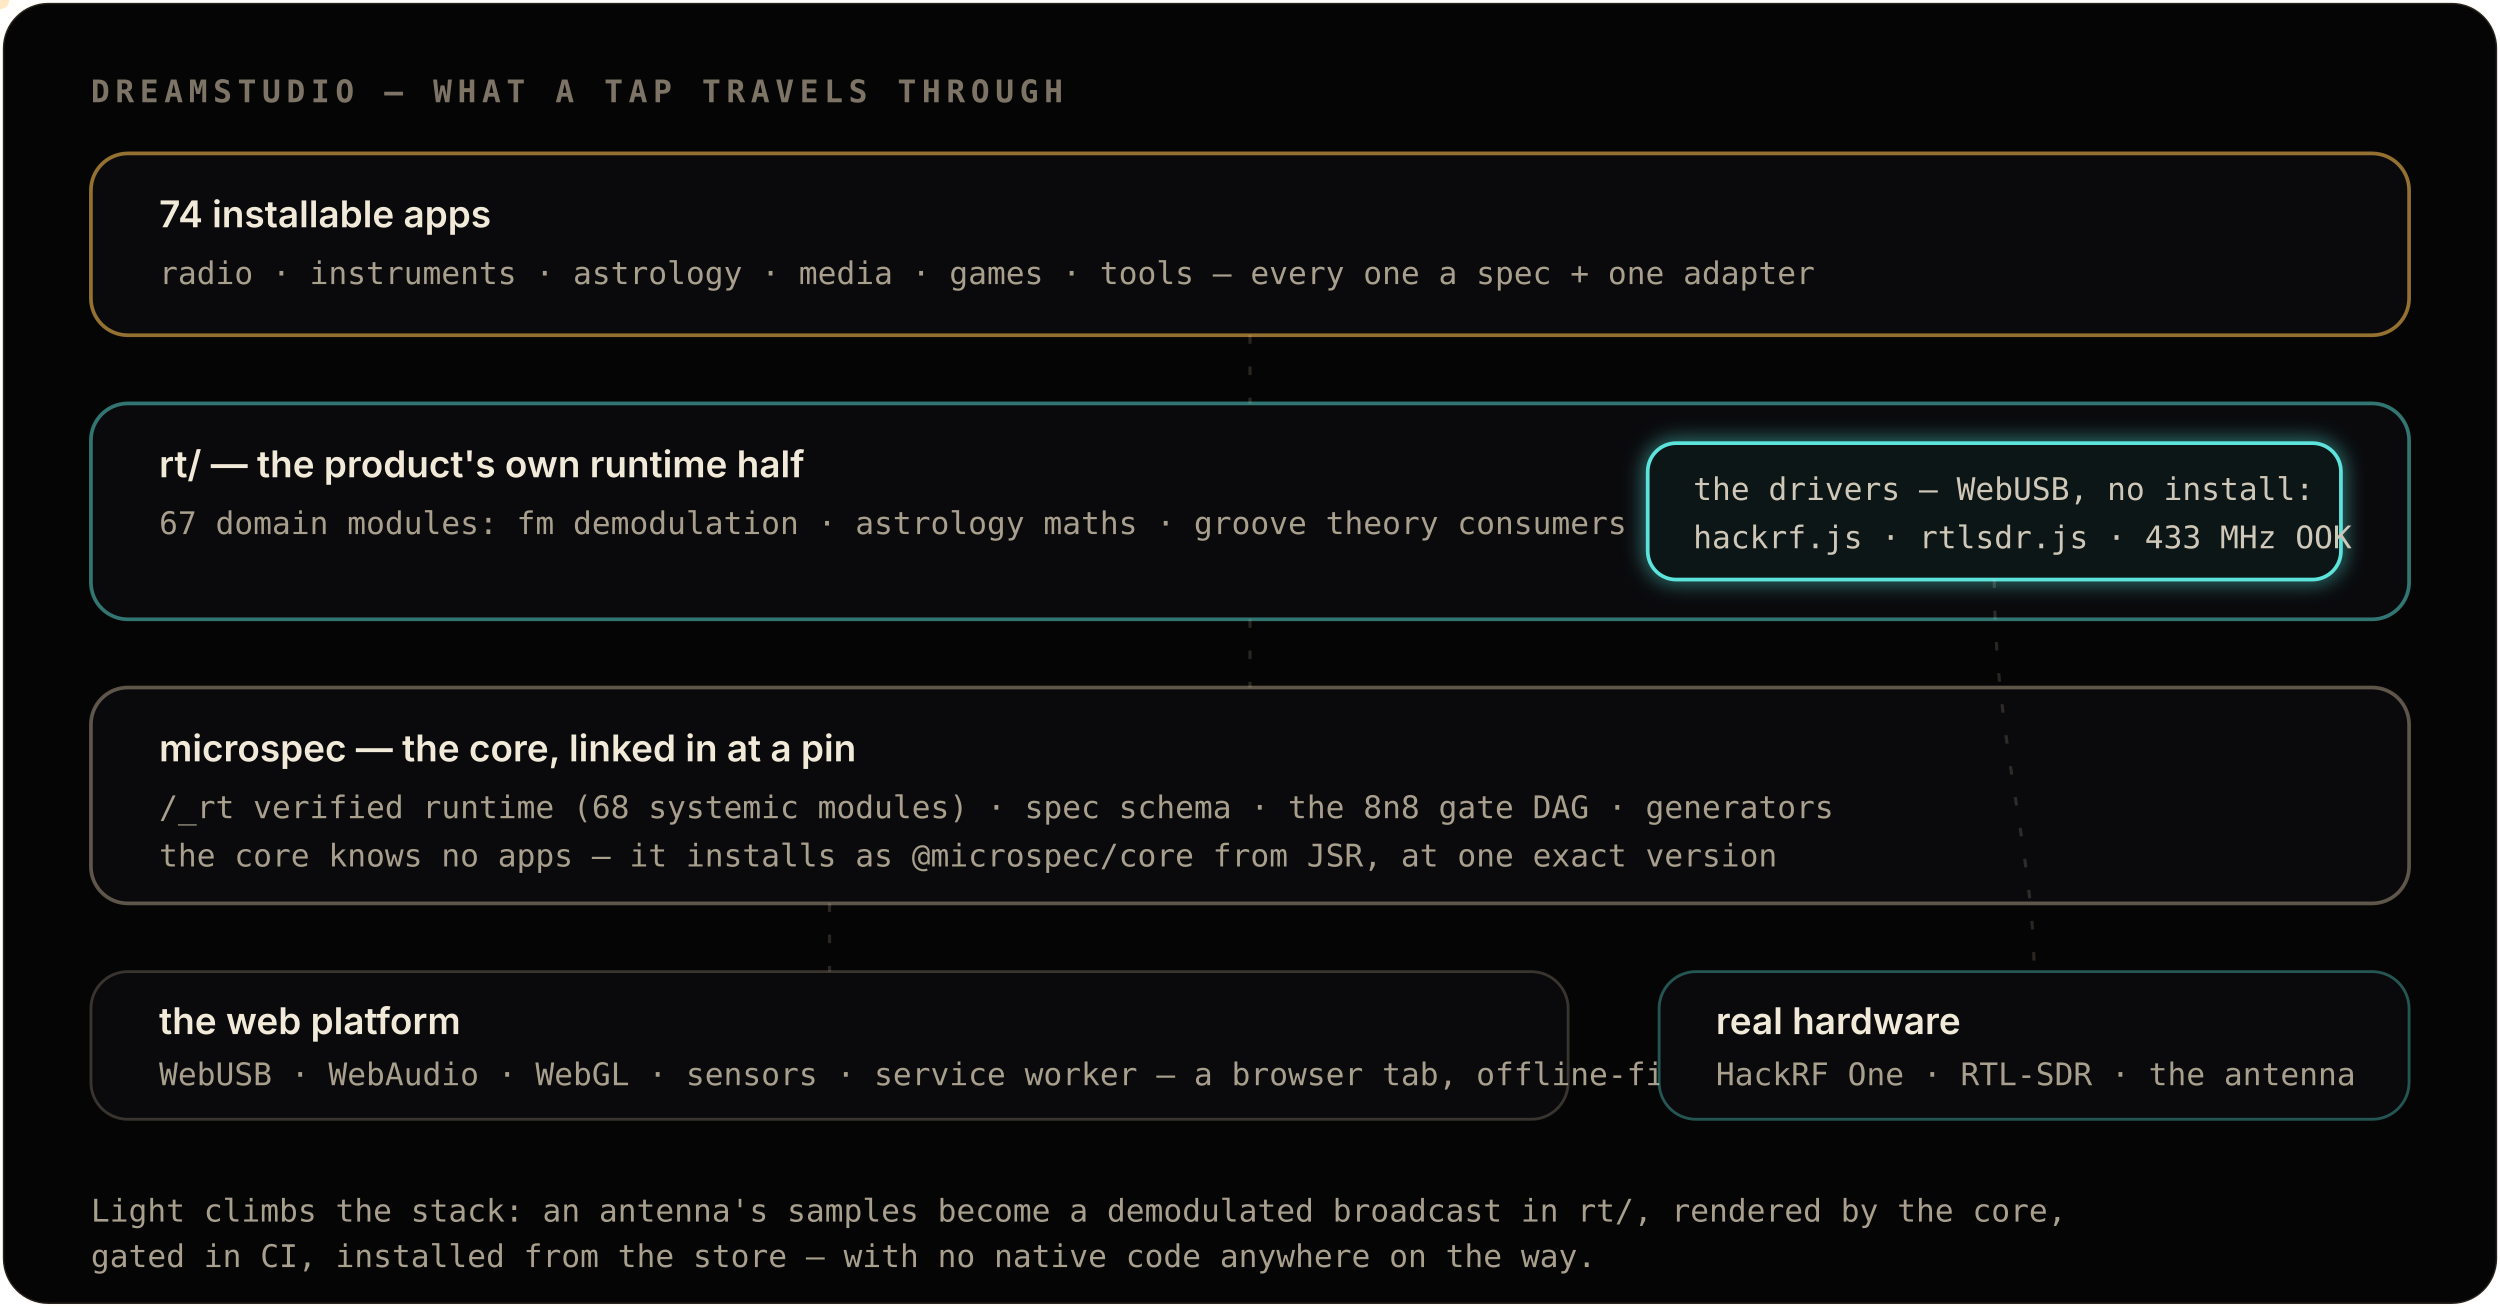
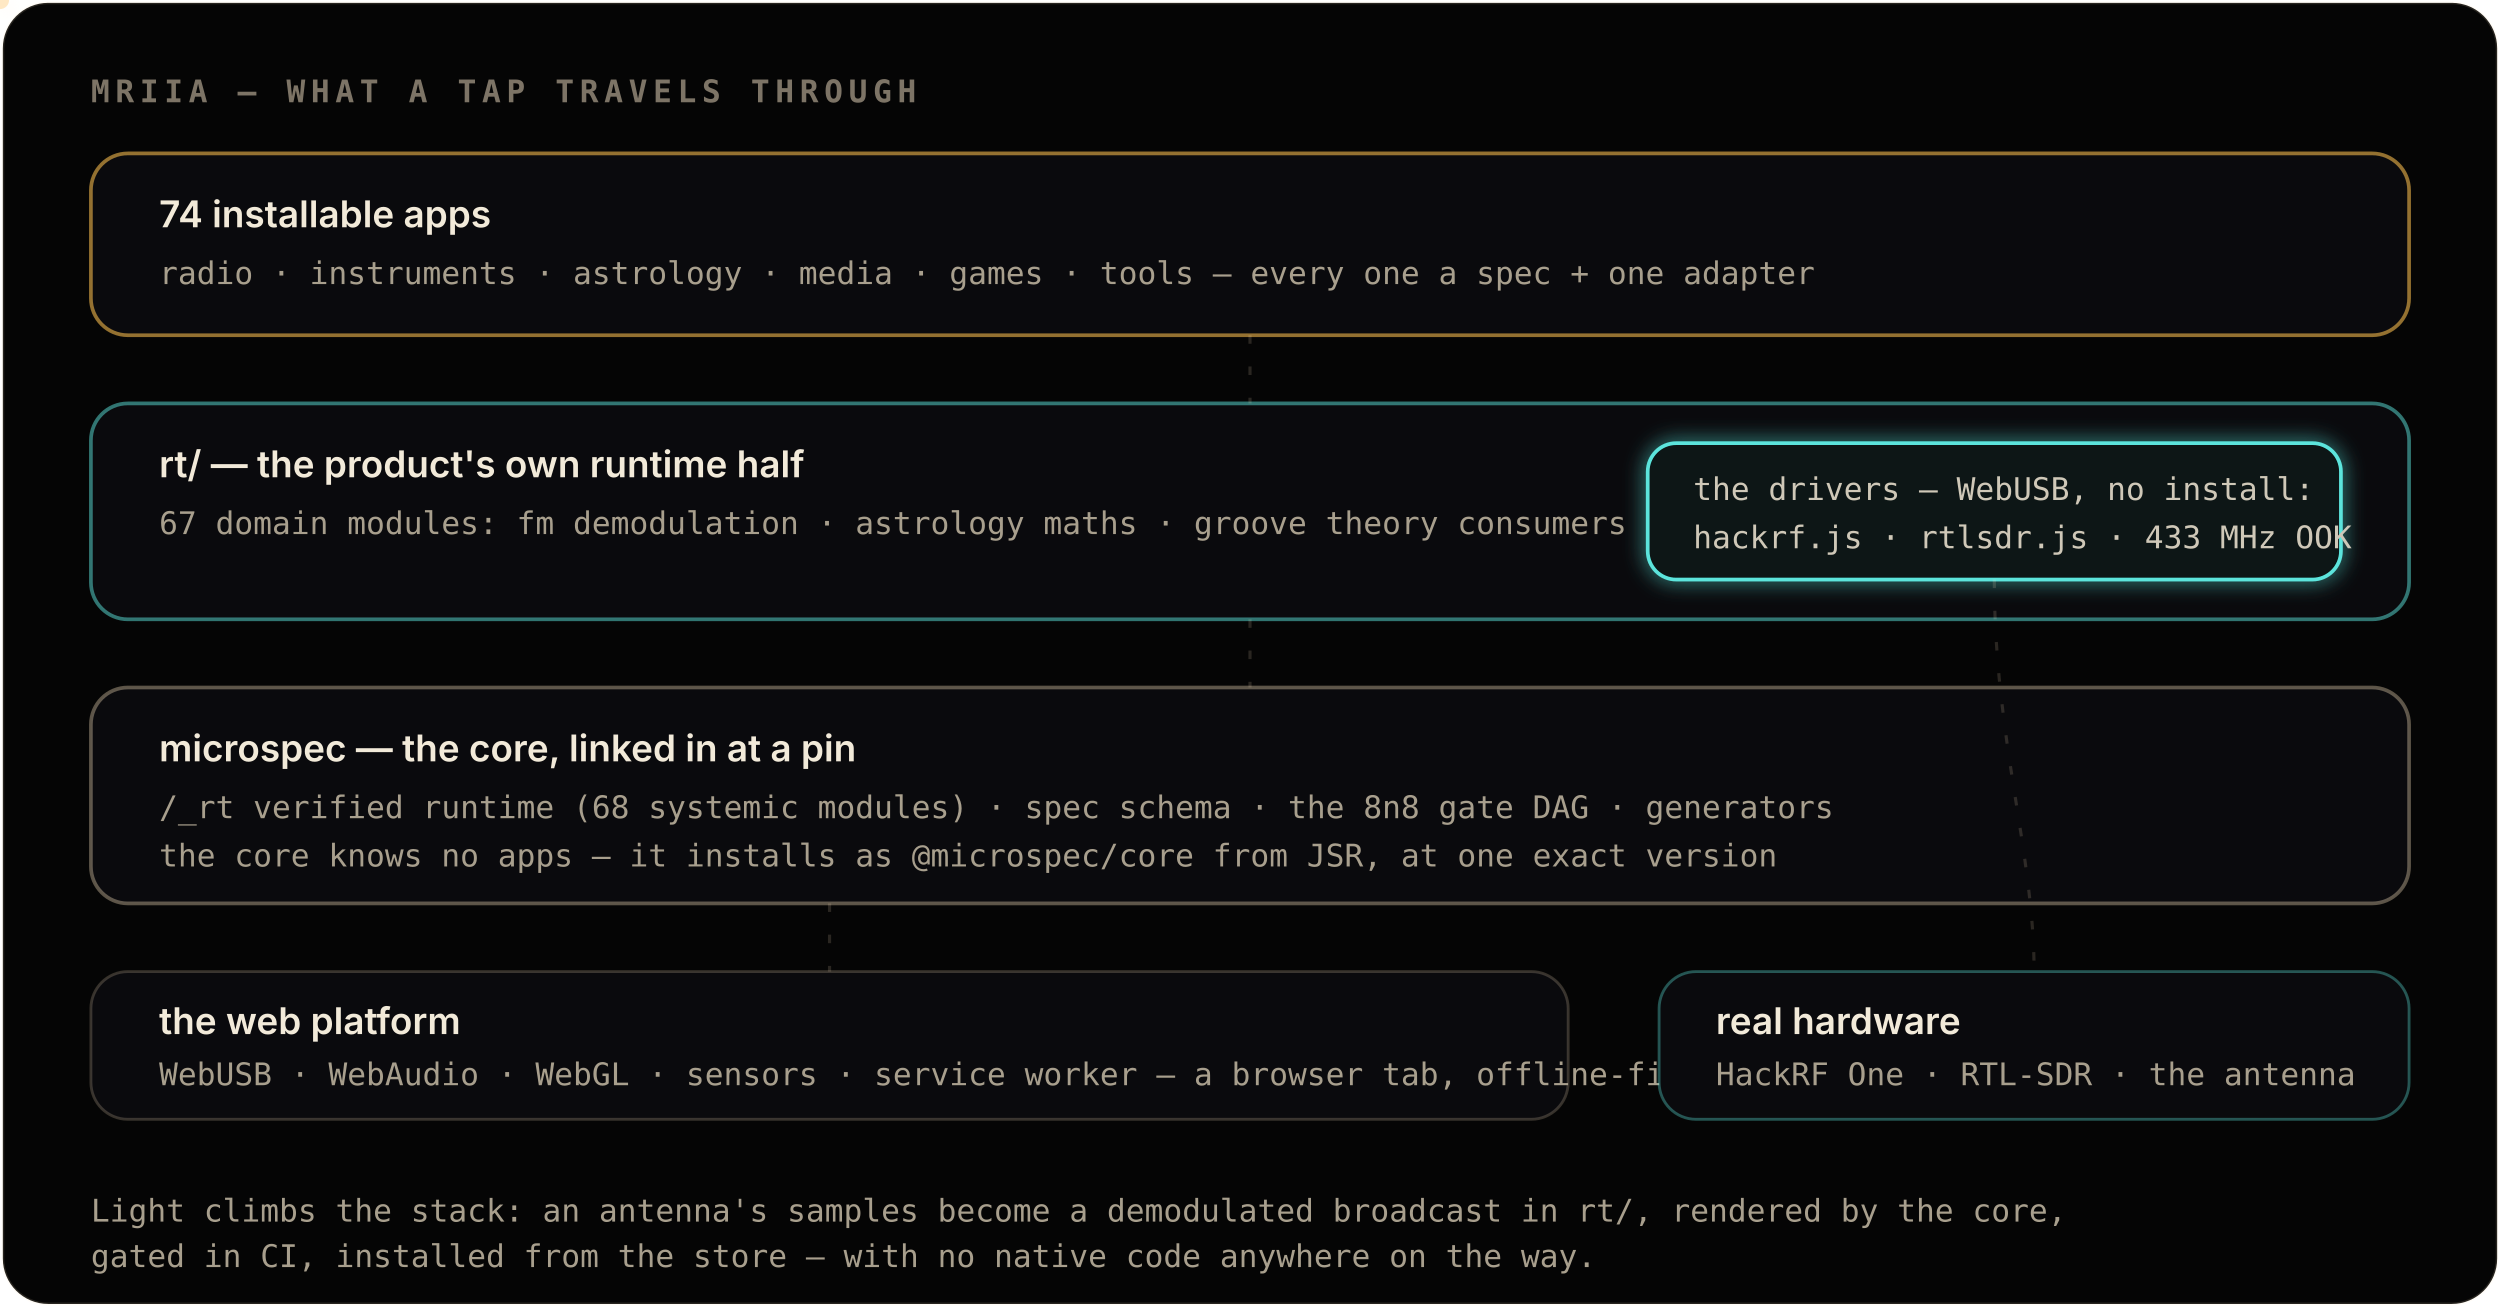
- <svg xmlns="http://www.w3.org/2000/svg" viewBox="0 0 880 460" width="880" height="460" role="img" aria-label="DreamStudio architecture: 74 apps over rt/ domain modules and WebUSB drivers, over the pinned microspec core, over the web platform, down to real radio hardware.">
+ <svg xmlns="http://www.w3.org/2000/svg" viewBox="0 0 880 460" width="880" height="460" role="img" aria-label="Mriia architecture: 74 apps over rt/ domain modules and WebUSB drivers, over the pinned microspec core, over the web platform, down to real radio hardware.">
  <style>
    .t   { font: 600 13px ui-sans-serif, system-ui, -apple-system, "Segoe UI", sans-serif; fill: #f2ead9; }
    .s   { font: 11px ui-monospace, SFMono-Regular, Menlo, monospace; fill: #a89f8d; }
    .cap { font: 600 11px ui-monospace, SFMono-Regular, Menlo, monospace; fill: #7d7466; letter-spacing: .18em; }
    .chip{ font: 11px ui-monospace, SFMono-Regular, Menlo, monospace; fill: #cfc8b8; }
    .w   { fill: none; stroke: rgba(255,232,196,.15); stroke-width: 1.1; stroke-dasharray: 3 8; animation: drift 3.2s linear infinite; }
    @keyframes drift { to { stroke-dashoffset: -110; } }
    .up   { animation: rise 4.8s cubic-bezier(.45,.05,.55,.95) infinite; }
    .up2  { animation: rise 4.8s cubic-bezier(.45,.05,.55,.95) 1.6s infinite; opacity: 0; }
    .up3  { animation: rise 4.8s cubic-bezier(.45,.05,.55,.95) 3.2s infinite; opacity: 0; }
    @keyframes rise { 0% { offset-distance: 0%; opacity: 0 } 10% { opacity: 1 } 88% { opacity: 1 } 100% { offset-distance: 100%; opacity: 0 } }
    .drv { animation: drvglow 4.8s ease-in-out infinite; }
    @keyframes drvglow { 0%,100% { stroke-opacity: .45 } 50% { stroke-opacity: 1 } }
    @media (prefers-reduced-motion: reduce) { .w, .drv { animation: none; } .up, .up2, .up3 { animation: none; display: none; } }
  </style>
  <defs>
    <filter id="ga" x="-60%" y="-60%" width="220%" height="220%">
      <feGaussianBlur stdDeviation="3.5" result="b" />
      <feMerge>
        <feMergeNode in="b" />
        <feMergeNode in="SourceGraphic" />
      </feMerge>
    </filter>
    <linearGradient id="amcy2" x1="0" y1="0" x2="1" y2="0">
      <stop offset="0" stop-color="#F2B84B" />
      <stop offset="1" stop-color="#5CE4DC" />
    </linearGradient>
  </defs>
  <rect x="1" y="1" width="878" height="458" rx="16" fill="#050505" stroke="rgba(255,232,196,.14)" />
-   <text class="cap" x="32" y="36">DREAMSTUDIO — WHAT A TAP TRAVELS THROUGH</text>
+   <text class="cap" x="32" y="36">MRIIA — WHAT A TAP TRAVELS THROUGH</text>
  <rect x="32" y="54" width="816" height="64" rx="13" fill="#0A0A0D" stroke="rgba(242,184,75,.6)" stroke-width="1.3" />
  <text class="t" x="56" y="80">74 installable apps</text>
  <text class="s" x="56" y="100">radio · instruments · astrology · media · games · tools — every one a spec + one adapter</text>
  <rect x="32" y="142" width="816" height="76" rx="13" fill="#0A0A0D" stroke="rgba(92,228,220,.5)" stroke-width="1.3" />
  <text class="t" x="56" y="168">rt/ — the product's own runtime half</text>
  <text class="s" x="56" y="188">67 domain modules: fm demodulation · astrology maths · groove theory consumers · characters · tide</text>
  <g class="drv" filter="url(#ga)">
    <rect x="580" y="156" width="244" height="48" rx="10" fill="#071312" stroke="#5CE4DC" stroke-width="1.3" />
  </g>
  <text class="chip" x="596" y="176" fill="#5CE4DC">the drivers — WebUSB, no install:</text>
  <text class="chip" x="596" y="193">hackrf.js · rtlsdr.js · 433 MHz OOK</text>
  <rect x="32" y="242" width="816" height="76" rx="13" fill="#0A0A0D" stroke="rgba(255,232,196,.35)" stroke-width="1.3" />
  <text class="t" x="56" y="268">microspec — the core, linked in at a pin</text>
  <text class="s" x="56" y="288">/_rt verified runtime (68 systemic modules) · spec schema · the 8n8 gate DAG · generators</text>
  <text class="s" x="56" y="305" fill="#F2B84B">the core knows no apps — it installs as @microspec/core from JSR, at one exact version</text>
  <rect x="32" y="342" width="520" height="52" rx="13" fill="#0A0A0D" stroke="rgba(255,232,196,.2)" />
  <text class="t" x="56" y="364">the web platform</text>
  <text class="s" x="56" y="382">WebUSB · WebAudio · WebGL · sensors · service worker — a browser tab, offline-first</text>
  <rect x="584" y="342" width="264" height="52" rx="13" fill="#0A0A0D" stroke="rgba(92,228,220,.35)" />
  <text class="t" x="604" y="364">real hardware</text>
  <text class="s" x="604" y="382">HackRF One · RTL-SDR · the antenna</text>
  <path class="w" d="M440 118 L440 142" />
  <path class="w" d="M440 218 L440 242" />
  <path class="w" d="M292 318 L292 342" />
  <path class="w" d="M702 204 C 702 260 716 300 716 342" />
  <circle class="up" r="3.2" fill="#FFE8C4" filter="url(#ga)" style="offset-path: path('M292 342 L292 318 L440 242 L440 218 L440 142 L440 118');" />
  <circle class="up2" r="3.2" fill="#5CE4DC" filter="url(#ga)" style="offset-path: path('M716 342 C 716 300 702 260 702 204');" />
  <circle class="up3" r="3.2" fill="url(#amcy2)" filter="url(#ga)" style="offset-path: path('M440 242 L440 218 L440 142 L440 118');" />
  <text class="s" x="32" y="430" fill="#7d7466">Light climbs the stack: an antenna's samples become a demodulated broadcast in rt/, rendered by the core,</text>
  <text class="s" x="32" y="446" fill="#7d7466">gated in CI, installed from the store — with no native code anywhere on the way.</text>
</svg>
